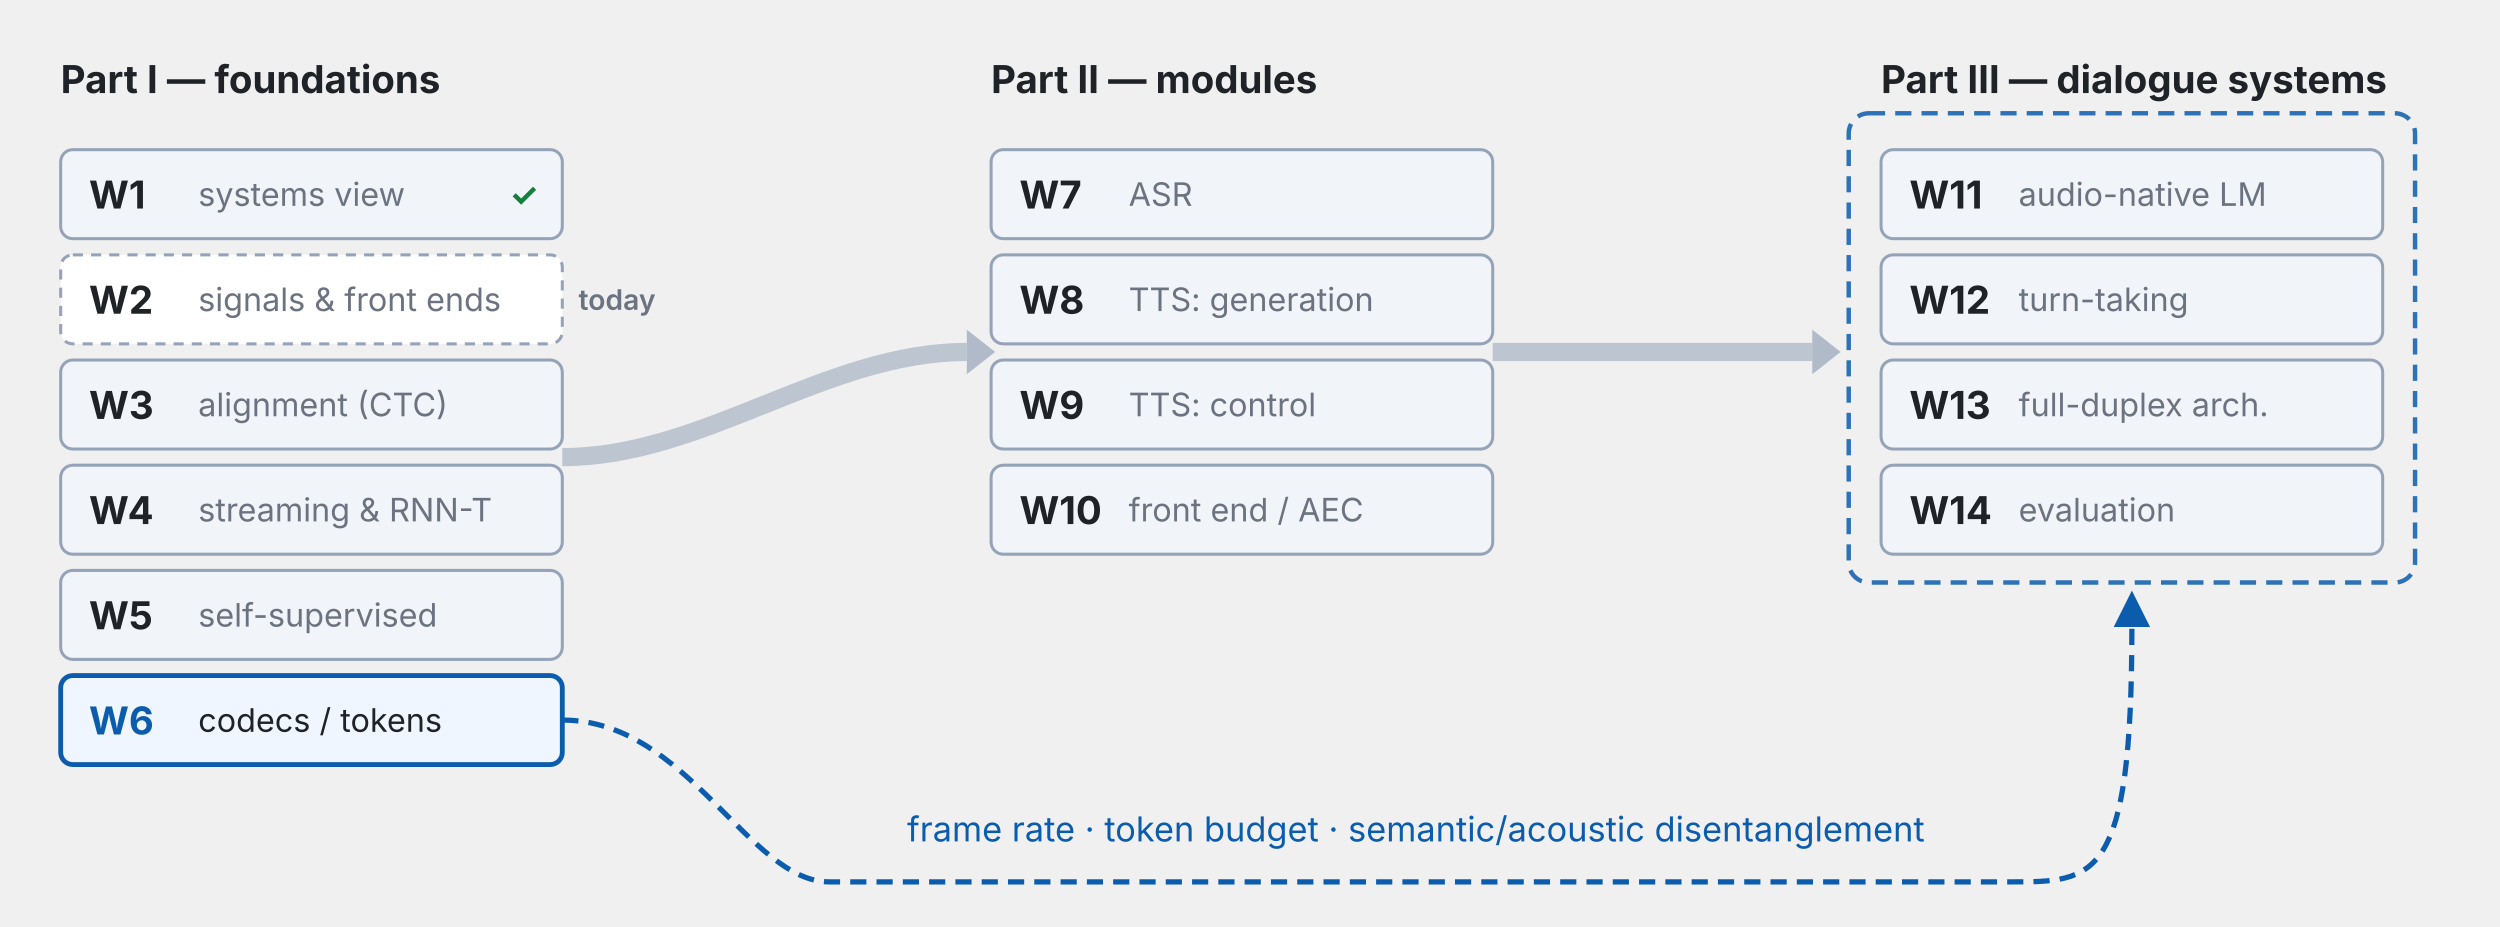
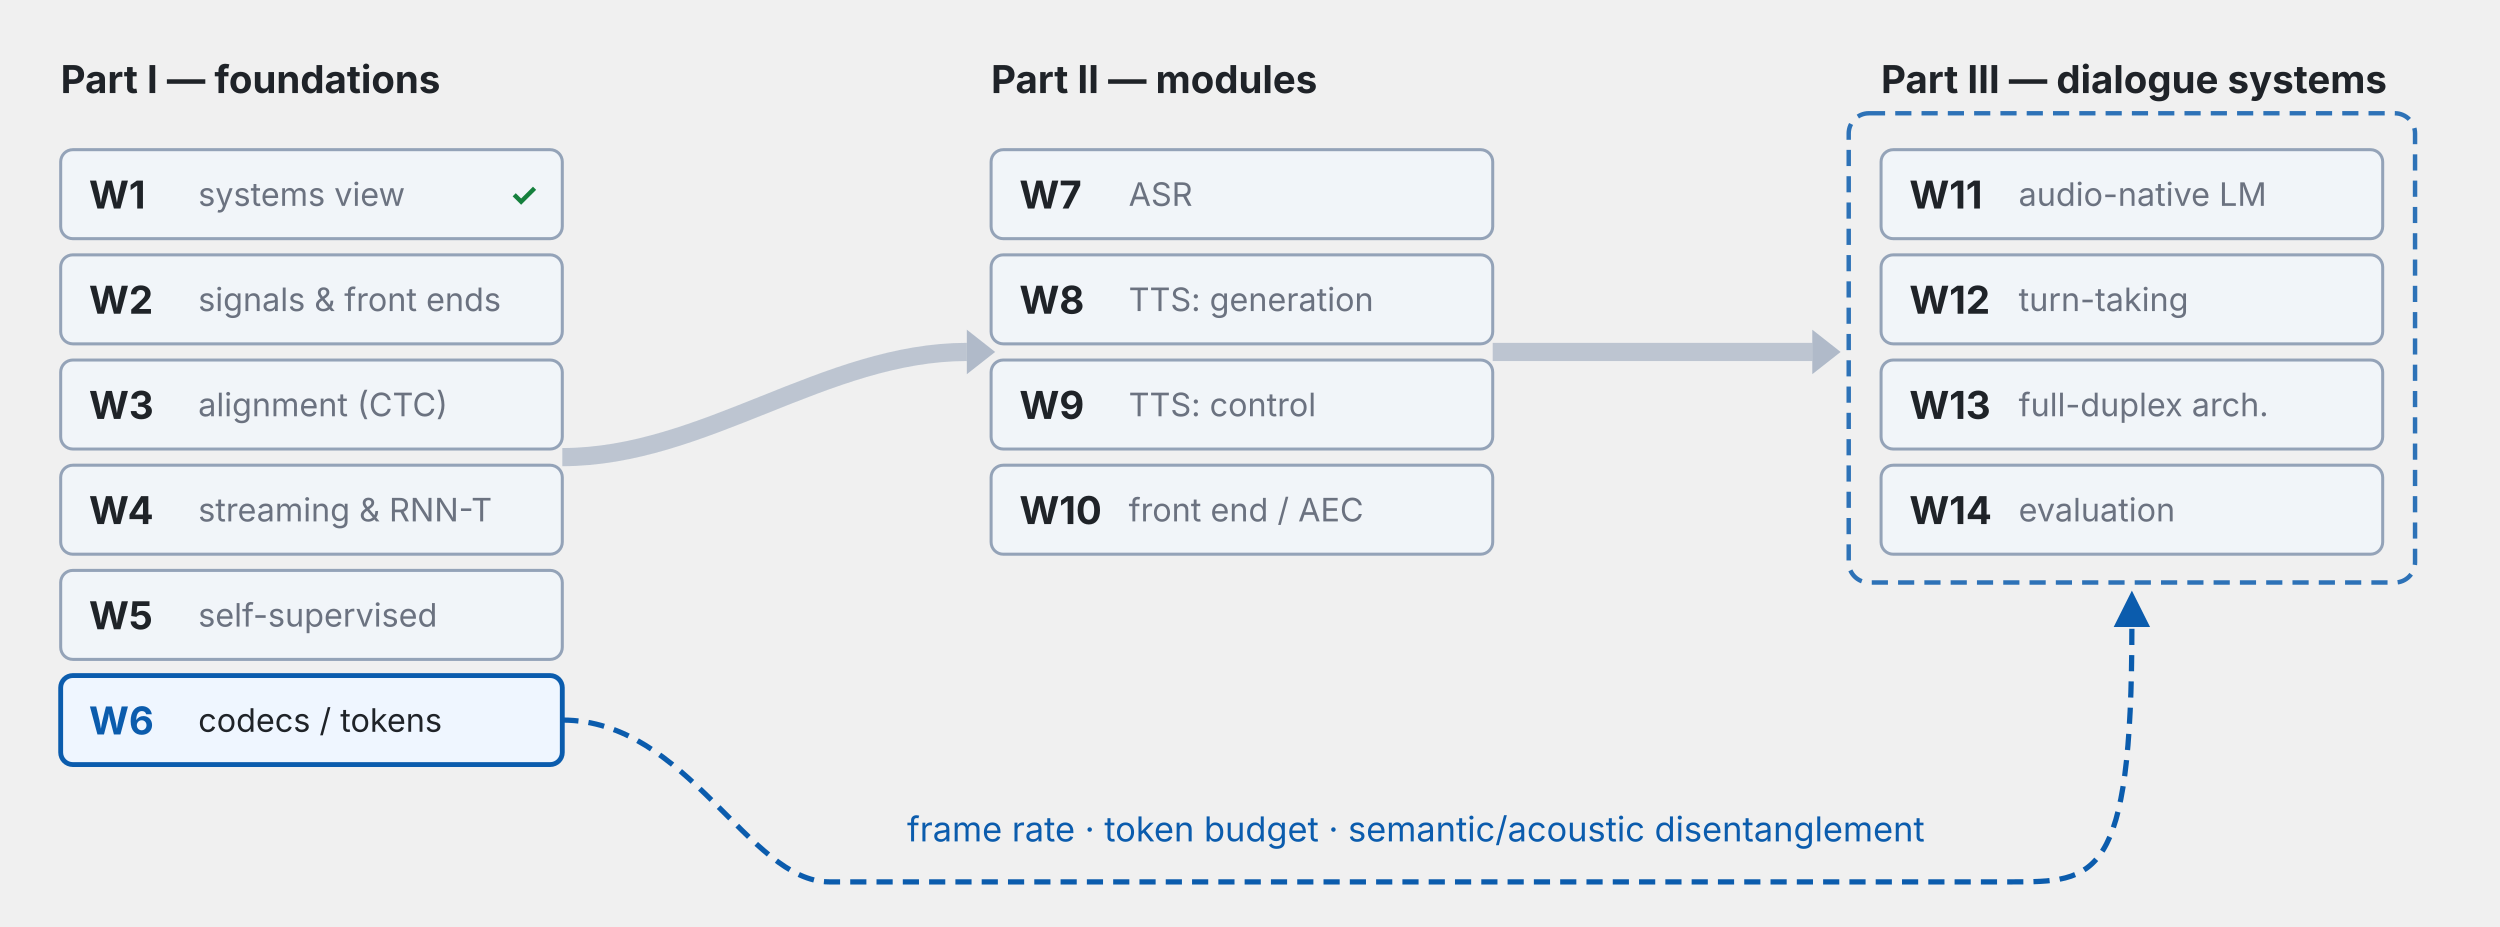
<svg xmlns="http://www.w3.org/2000/svg" viewBox="0 0 1236 458" width="100%" role="img" font-family="system-ui,-apple-system,Segoe UI,sans-serif">
  <text x="30" y="46" font-size="19" font-weight="700" fill="#1f2328">Part I — foundations</text>
  <rect x="30" y="74" width="248" height="44" rx="6" fill="#f1f5f9" stroke="#94a3b8" stroke-width="1.5" />
  <text x="44" y="96.0" font-size="19" font-weight="700" fill="#1f2328" dominant-baseline="middle">W1</text>
  <text x="98" y="96.0" font-size="16" fill="#6b7280" dominant-baseline="middle">systems view</text>
  <text x="266" y="96.0" font-size="16" font-weight="700" fill="#15803d" text-anchor="end" dominant-baseline="middle">✓</text>
-   <rect x="30" y="126" width="248" height="44" rx="6" fill="#ffffff" stroke="#94a3b8" stroke-width="1.5" stroke-dasharray="5 4" />
+   <rect x="30" y="126" width="248" height="44" rx="6" fill="#f1f5f9" stroke="#94a3b8" stroke-width="1.5" />
  <text x="44" y="148.0" font-size="19" font-weight="700" fill="#1f2328" dominant-baseline="middle">W2</text>
  <text x="98" y="148.0" font-size="16" fill="#6b7280" dominant-baseline="middle">signals &amp; front ends</text>
-   <text x="286" y="148.0" font-size="14" font-weight="600" fill="#6b7280" text-anchor="start" dominant-baseline="middle">today</text>
  <rect x="30" y="178" width="248" height="44" rx="6" fill="#f1f5f9" stroke="#94a3b8" stroke-width="1.5" />
  <text x="44" y="200.0" font-size="19" font-weight="700" fill="#1f2328" dominant-baseline="middle">W3</text>
  <text x="98" y="200.0" font-size="16" fill="#6b7280" dominant-baseline="middle">alignment (CTC)</text>
  <rect x="30" y="230" width="248" height="44" rx="6" fill="#f1f5f9" stroke="#94a3b8" stroke-width="1.5" />
  <text x="44" y="252.0" font-size="19" font-weight="700" fill="#1f2328" dominant-baseline="middle">W4</text>
  <text x="98" y="252.0" font-size="16" fill="#6b7280" dominant-baseline="middle">streaming &amp; RNN-T</text>
  <rect x="30" y="282" width="248" height="44" rx="6" fill="#f1f5f9" stroke="#94a3b8" stroke-width="1.5" />
  <text x="44" y="304.0" font-size="19" font-weight="700" fill="#1f2328" dominant-baseline="middle">W5</text>
  <text x="98" y="304.0" font-size="16" fill="#6b7280" dominant-baseline="middle">self-supervised</text>
  <rect x="30" y="334" width="248" height="44" rx="6" fill="#eff6ff" stroke="#0b5cad" stroke-width="2.4" />
  <text x="44" y="356.0" font-size="19" font-weight="700" fill="#0b5cad" dominant-baseline="middle">W6</text>
  <text x="98" y="356.0" font-size="16" fill="#1f2328" dominant-baseline="middle">codecs / tokens</text>
  <text x="490" y="46" font-size="19" font-weight="700" fill="#1f2328">Part II — modules</text>
  <rect x="490" y="74" width="248" height="44" rx="6" fill="#f1f5f9" stroke="#94a3b8" stroke-width="1.5" />
  <text x="504" y="96.0" font-size="19" font-weight="700" fill="#1f2328" dominant-baseline="middle">W7</text>
  <text x="558" y="96.0" font-size="16" fill="#6b7280" dominant-baseline="middle">ASR</text>
  <rect x="490" y="126" width="248" height="44" rx="6" fill="#f1f5f9" stroke="#94a3b8" stroke-width="1.5" />
  <text x="504" y="148.0" font-size="19" font-weight="700" fill="#1f2328" dominant-baseline="middle">W8</text>
  <text x="558" y="148.0" font-size="16" fill="#6b7280" dominant-baseline="middle">TTS: generation</text>
  <rect x="490" y="178" width="248" height="44" rx="6" fill="#f1f5f9" stroke="#94a3b8" stroke-width="1.5" />
  <text x="504" y="200.0" font-size="19" font-weight="700" fill="#1f2328" dominant-baseline="middle">W9</text>
  <text x="558" y="200.0" font-size="16" fill="#6b7280" dominant-baseline="middle">TTS: control</text>
  <rect x="490" y="230" width="248" height="44" rx="6" fill="#f1f5f9" stroke="#94a3b8" stroke-width="1.5" />
  <text x="504" y="252.0" font-size="19" font-weight="700" fill="#1f2328" dominant-baseline="middle">W10</text>
  <text x="558" y="252.0" font-size="16" fill="#6b7280" dominant-baseline="middle">front end / AEC</text>
  <text x="930" y="46" font-size="19" font-weight="700" fill="#1f2328">Part III — dialogue systems</text>
  <rect x="930" y="74" width="248" height="44" rx="6" fill="#f1f5f9" stroke="#94a3b8" stroke-width="1.5" />
  <text x="944" y="96.0" font-size="19" font-weight="700" fill="#1f2328" dominant-baseline="middle">W11</text>
  <text x="998" y="96.0" font-size="16" fill="#6b7280" dominant-baseline="middle">audio-native LM</text>
  <rect x="930" y="126" width="248" height="44" rx="6" fill="#f1f5f9" stroke="#94a3b8" stroke-width="1.5" />
  <text x="944" y="148.0" font-size="19" font-weight="700" fill="#1f2328" dominant-baseline="middle">W12</text>
  <text x="998" y="148.0" font-size="16" fill="#6b7280" dominant-baseline="middle">turn-taking</text>
  <rect x="930" y="178" width="248" height="44" rx="6" fill="#f1f5f9" stroke="#94a3b8" stroke-width="1.5" />
  <text x="944" y="200.0" font-size="19" font-weight="700" fill="#1f2328" dominant-baseline="middle">W13</text>
  <text x="998" y="200.0" font-size="16" fill="#6b7280" dominant-baseline="middle">full-duplex arch.</text>
  <rect x="930" y="230" width="248" height="44" rx="6" fill="#f1f5f9" stroke="#94a3b8" stroke-width="1.5" />
  <text x="944" y="252.0" font-size="19" font-weight="700" fill="#1f2328" dominant-baseline="middle">W14</text>
  <text x="998" y="252.0" font-size="16" fill="#6b7280" dominant-baseline="middle">evaluation</text>
  <path d="M 278 226.0 C 348 226.0, 408 174.0, 478 174.0" fill="none" stroke="#94a3b8" stroke-width="9" opacity=".55" />
  <polygon points="478,163.0 492,174.0 478,185.0" fill="#94a3b8" opacity=".7" />
  <path d="M 738 174.0 C 808 174.0, 826 174.0, 896 174.0" fill="none" stroke="#94a3b8" stroke-width="9" opacity=".55" />
  <polygon points="896,163.0 910,174.0 896,185.0" fill="#94a3b8" opacity=".7" />
  <rect x="914" y="56" width="280" height="232" rx="10" fill="none" stroke="#0b5cad" stroke-width="2.2" stroke-dasharray="8 5" opacity=".85" />
  <path d="M 278 356.0 C 340 356.0, 370 436, 410 436 H 994.0 C 1036.0 436, 1054.0 436, 1054.0 310" fill="none" stroke="#0b5cad" stroke-width="2.6" stroke-dasharray="8 5" />
  <polygon points="1045.0,310 1054.0,292 1063.0,310" fill="#0b5cad" />
  <text x="700.0" y="416.0" font-size="17" fill="#0b5cad" text-anchor="middle">frame rate · token budget · semantic/acoustic disentanglement</text>
</svg>
